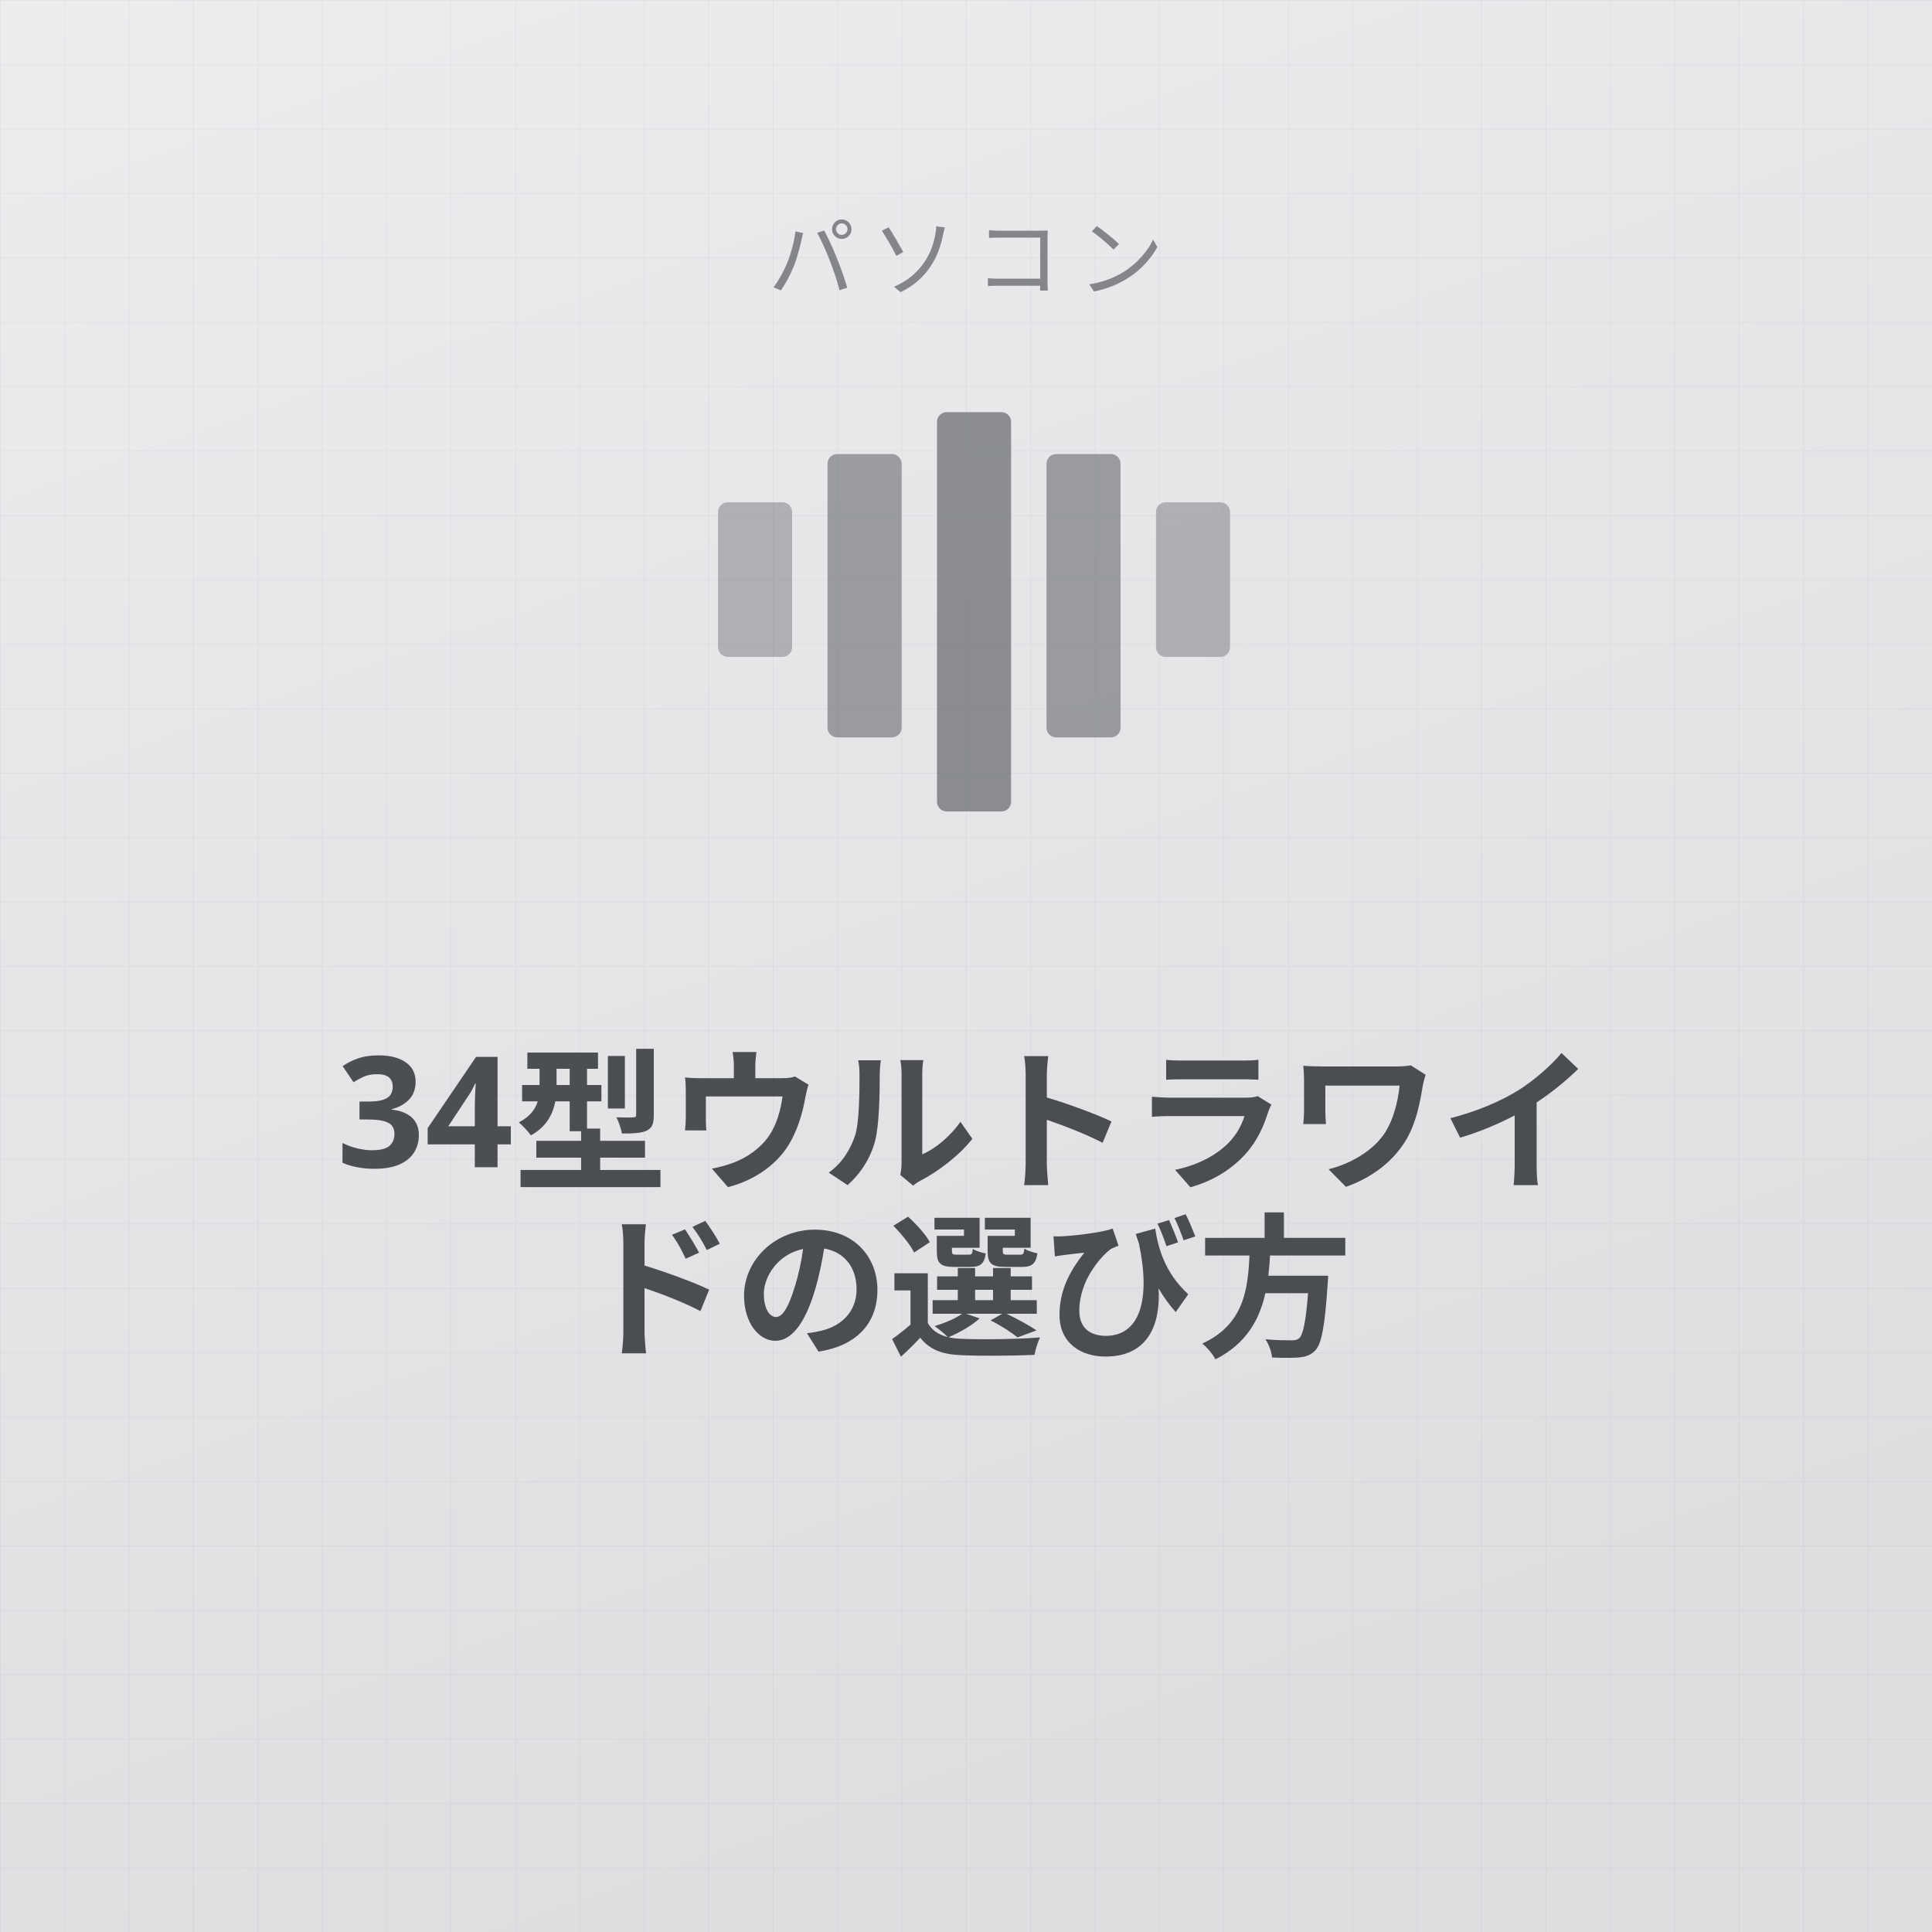
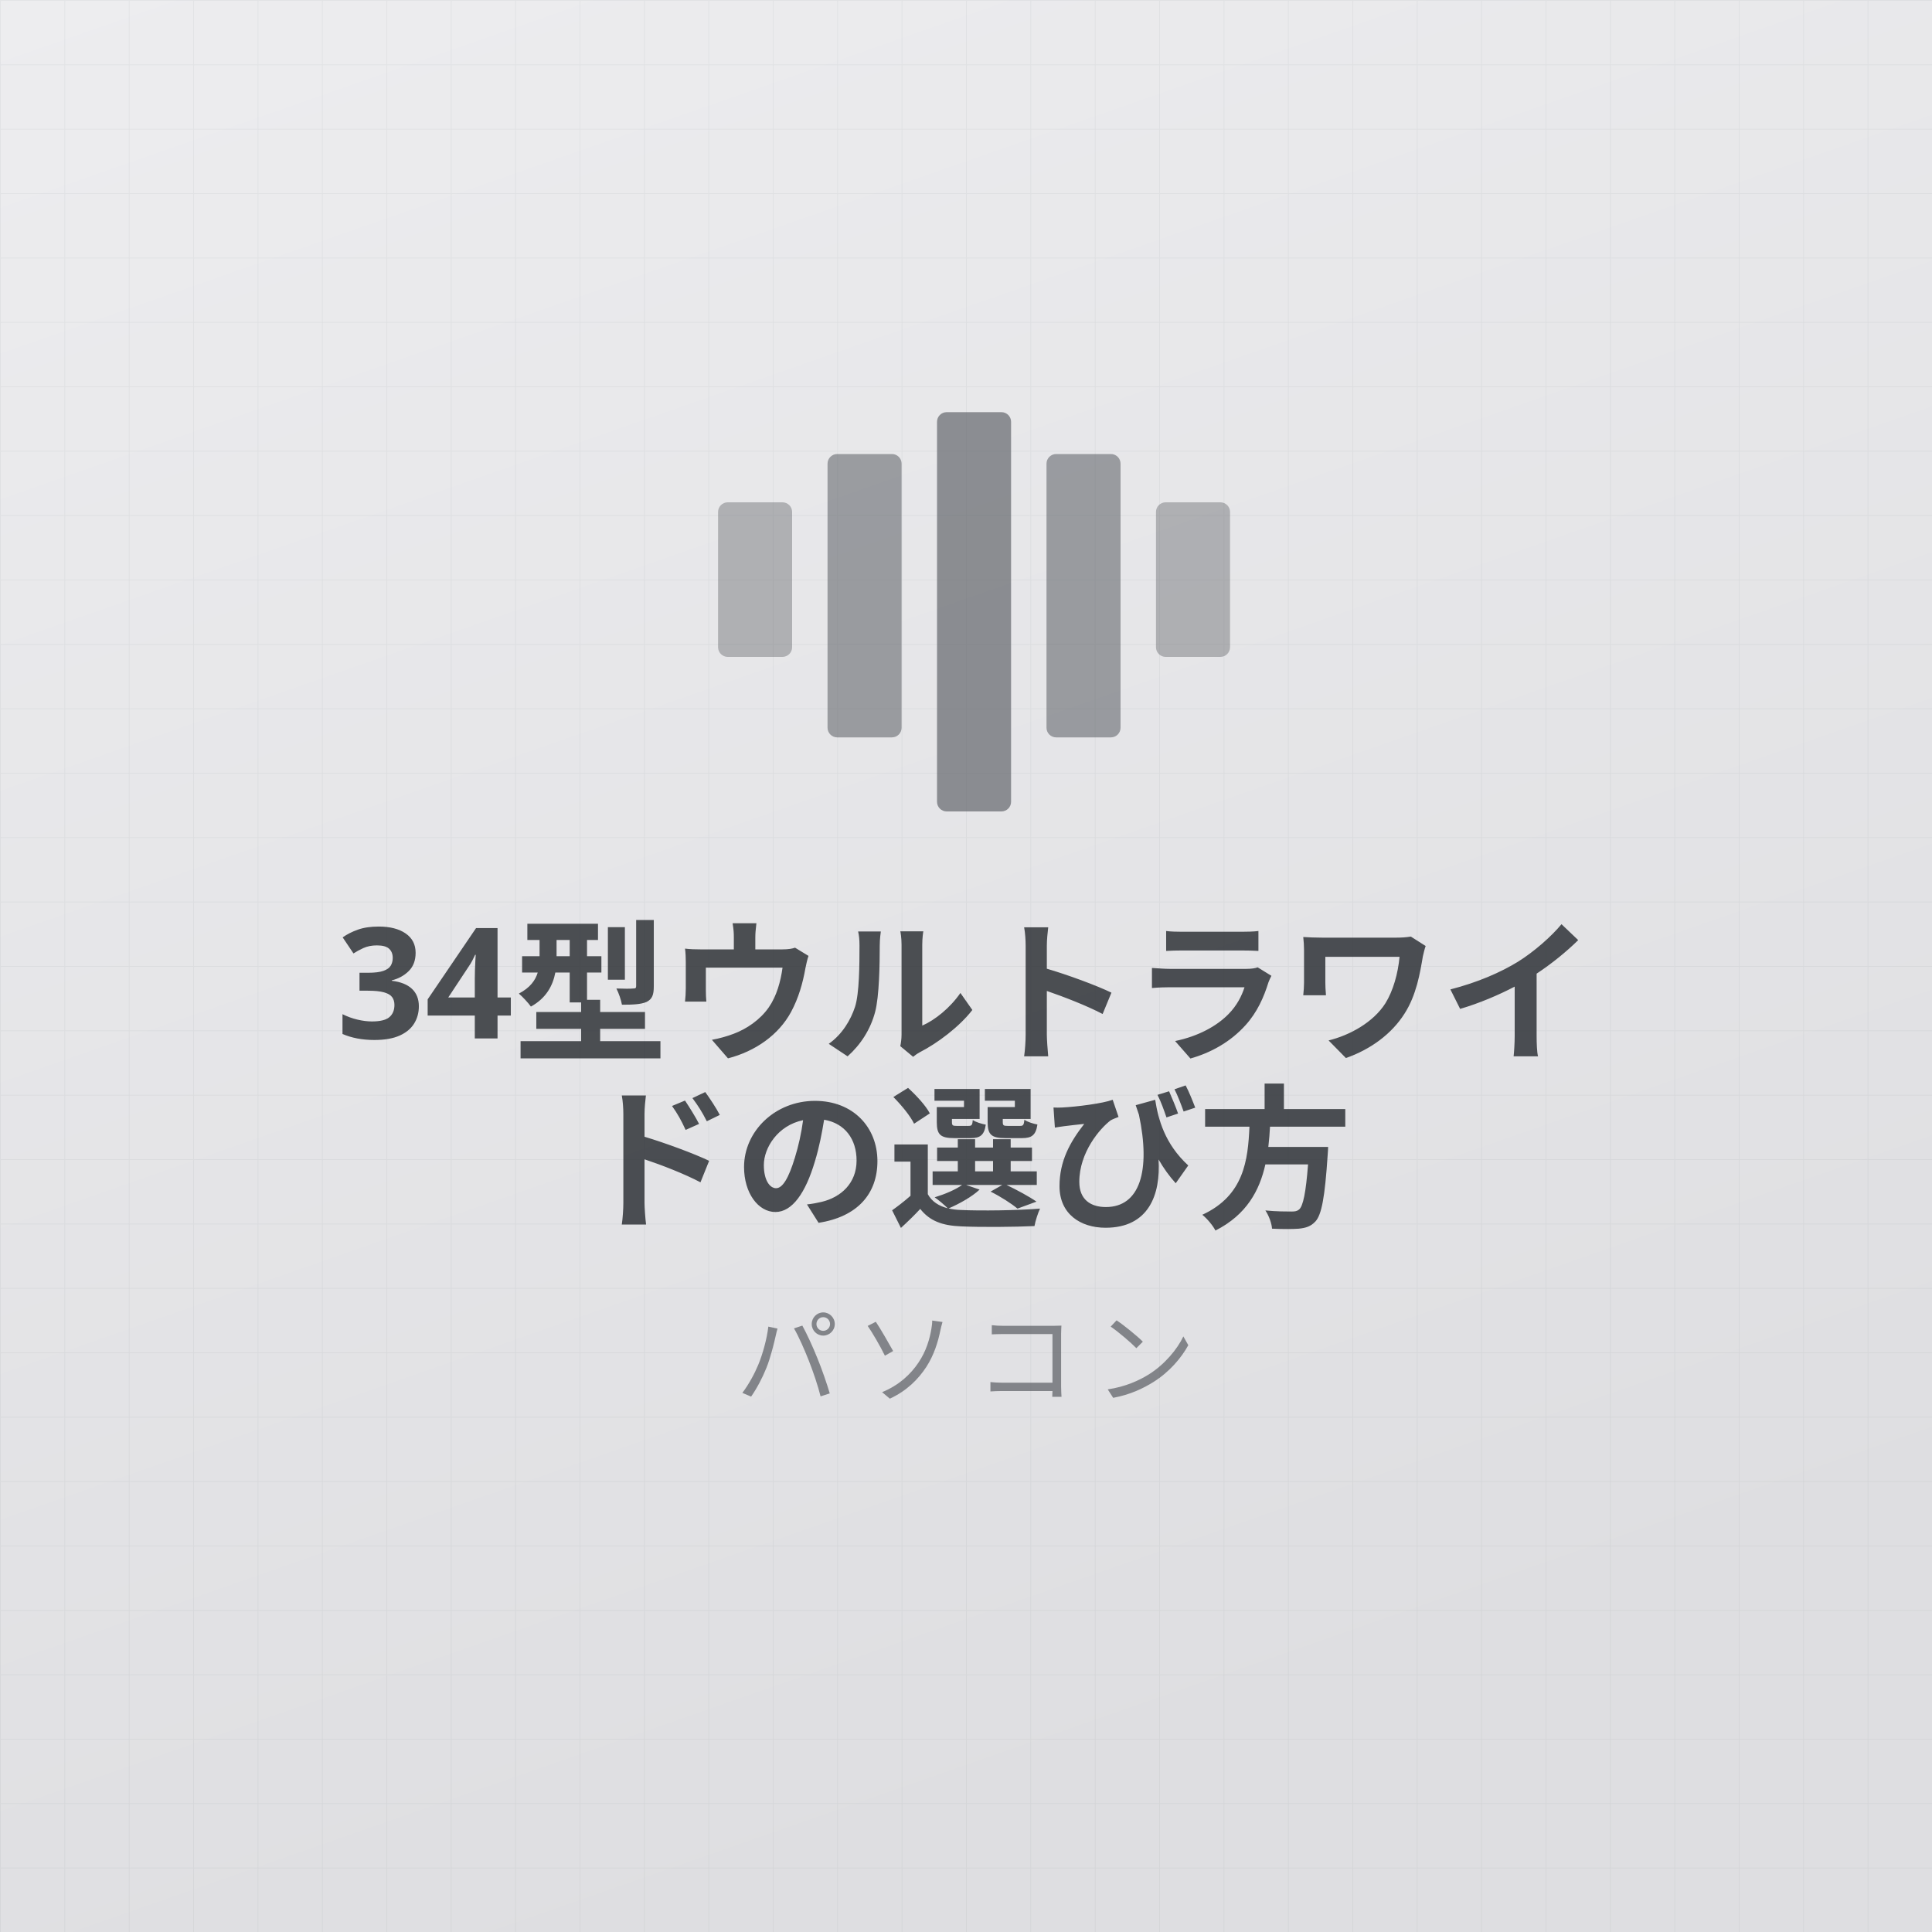
<svg xmlns="http://www.w3.org/2000/svg" width="1200" height="1200" viewBox="0 0 1200 1200" role="img" aria-label="34型ウルトラワイドの選び方">
  <defs>
    <linearGradient id="shade" x1="0" y1="0" x2="0.35" y2="1">
      <stop offset="0%" stop-color="#EDEDEF" />
      <stop offset="100%" stop-color="#DEDEE1" />
    </linearGradient>
    <pattern id="grid" width="40" height="40" patternUnits="userSpaceOnUse">
      <path d="M40 0 L0 0 0 40" fill="none" stroke="#25282D" stroke-opacity=".05" stroke-width="1" />
    </pattern>
  </defs>
  <rect width="1200" height="1200" fill="url(#shade)" />
  <rect width="1200" height="1200" fill="url(#grid)" />
  <rect x="446" y="312" width="46" height="96" rx="6" fill="#5A5D63" fill-opacity=".40" />
  <rect x="514" y="282" width="46" height="176" rx="6" fill="#5A5D63" fill-opacity=".55" />
  <rect x="582" y="256" width="46" height="248" rx="6" fill="#5A5D63" fill-opacity=".65" />
  <rect x="650" y="282" width="46" height="176" rx="6" fill="#5A5D63" fill-opacity=".55" />
  <rect x="718" y="312" width="46" height="96" rx="6" fill="#5A5D63" fill-opacity=".40" />
-   <text x="600" y="180" text-anchor="middle" font-family="&quot;Hiragino Sans&quot;, &quot;Noto Sans JP&quot;, &quot;Yu Gothic&quot;, sans-serif" font-size="54" letter-spacing="10" fill="#5A5D63" fill-opacity=".70">パソコン</text>
-   <text x="600" y="725" text-anchor="middle" font-family="&quot;Hiragino Sans&quot;, &quot;Noto Sans JP&quot;, &quot;Yu Gothic&quot;, sans-serif" font-size="96" font-weight="700" fill="#25282D" fill-opacity=".80">34型ウルトラワイ</text>
-   <text x="600" y="835" text-anchor="middle" font-family="&quot;Hiragino Sans&quot;, &quot;Noto Sans JP&quot;, &quot;Yu Gothic&quot;, sans-serif" font-size="96" font-weight="700" fill="#25282D" fill-opacity=".80">ドの選び方</text>
+   <text x="600" y="645" text-anchor="middle" font-family="&quot;Hiragino Sans&quot;, &quot;Noto Sans JP&quot;, &quot;Yu Gothic&quot;, sans-serif" font-size="96" font-weight="700" fill="#25282D" fill-opacity=".80">34型ウルトラワイ</text>
+   <text x="600" y="755" text-anchor="middle" font-family="&quot;Hiragino Sans&quot;, &quot;Noto Sans JP&quot;, &quot;Yu Gothic&quot;, sans-serif" font-size="96" font-weight="700" fill="#25282D" fill-opacity=".80">ドの選び方</text>
+   <text x="600" y="867" text-anchor="middle" font-family="&quot;Hiragino Sans&quot;, &quot;Noto Sans JP&quot;, &quot;Yu Gothic&quot;, sans-serif" font-size="64" letter-spacing="10" fill="#5A5D63" fill-opacity=".70">パソコン</text>
</svg>
